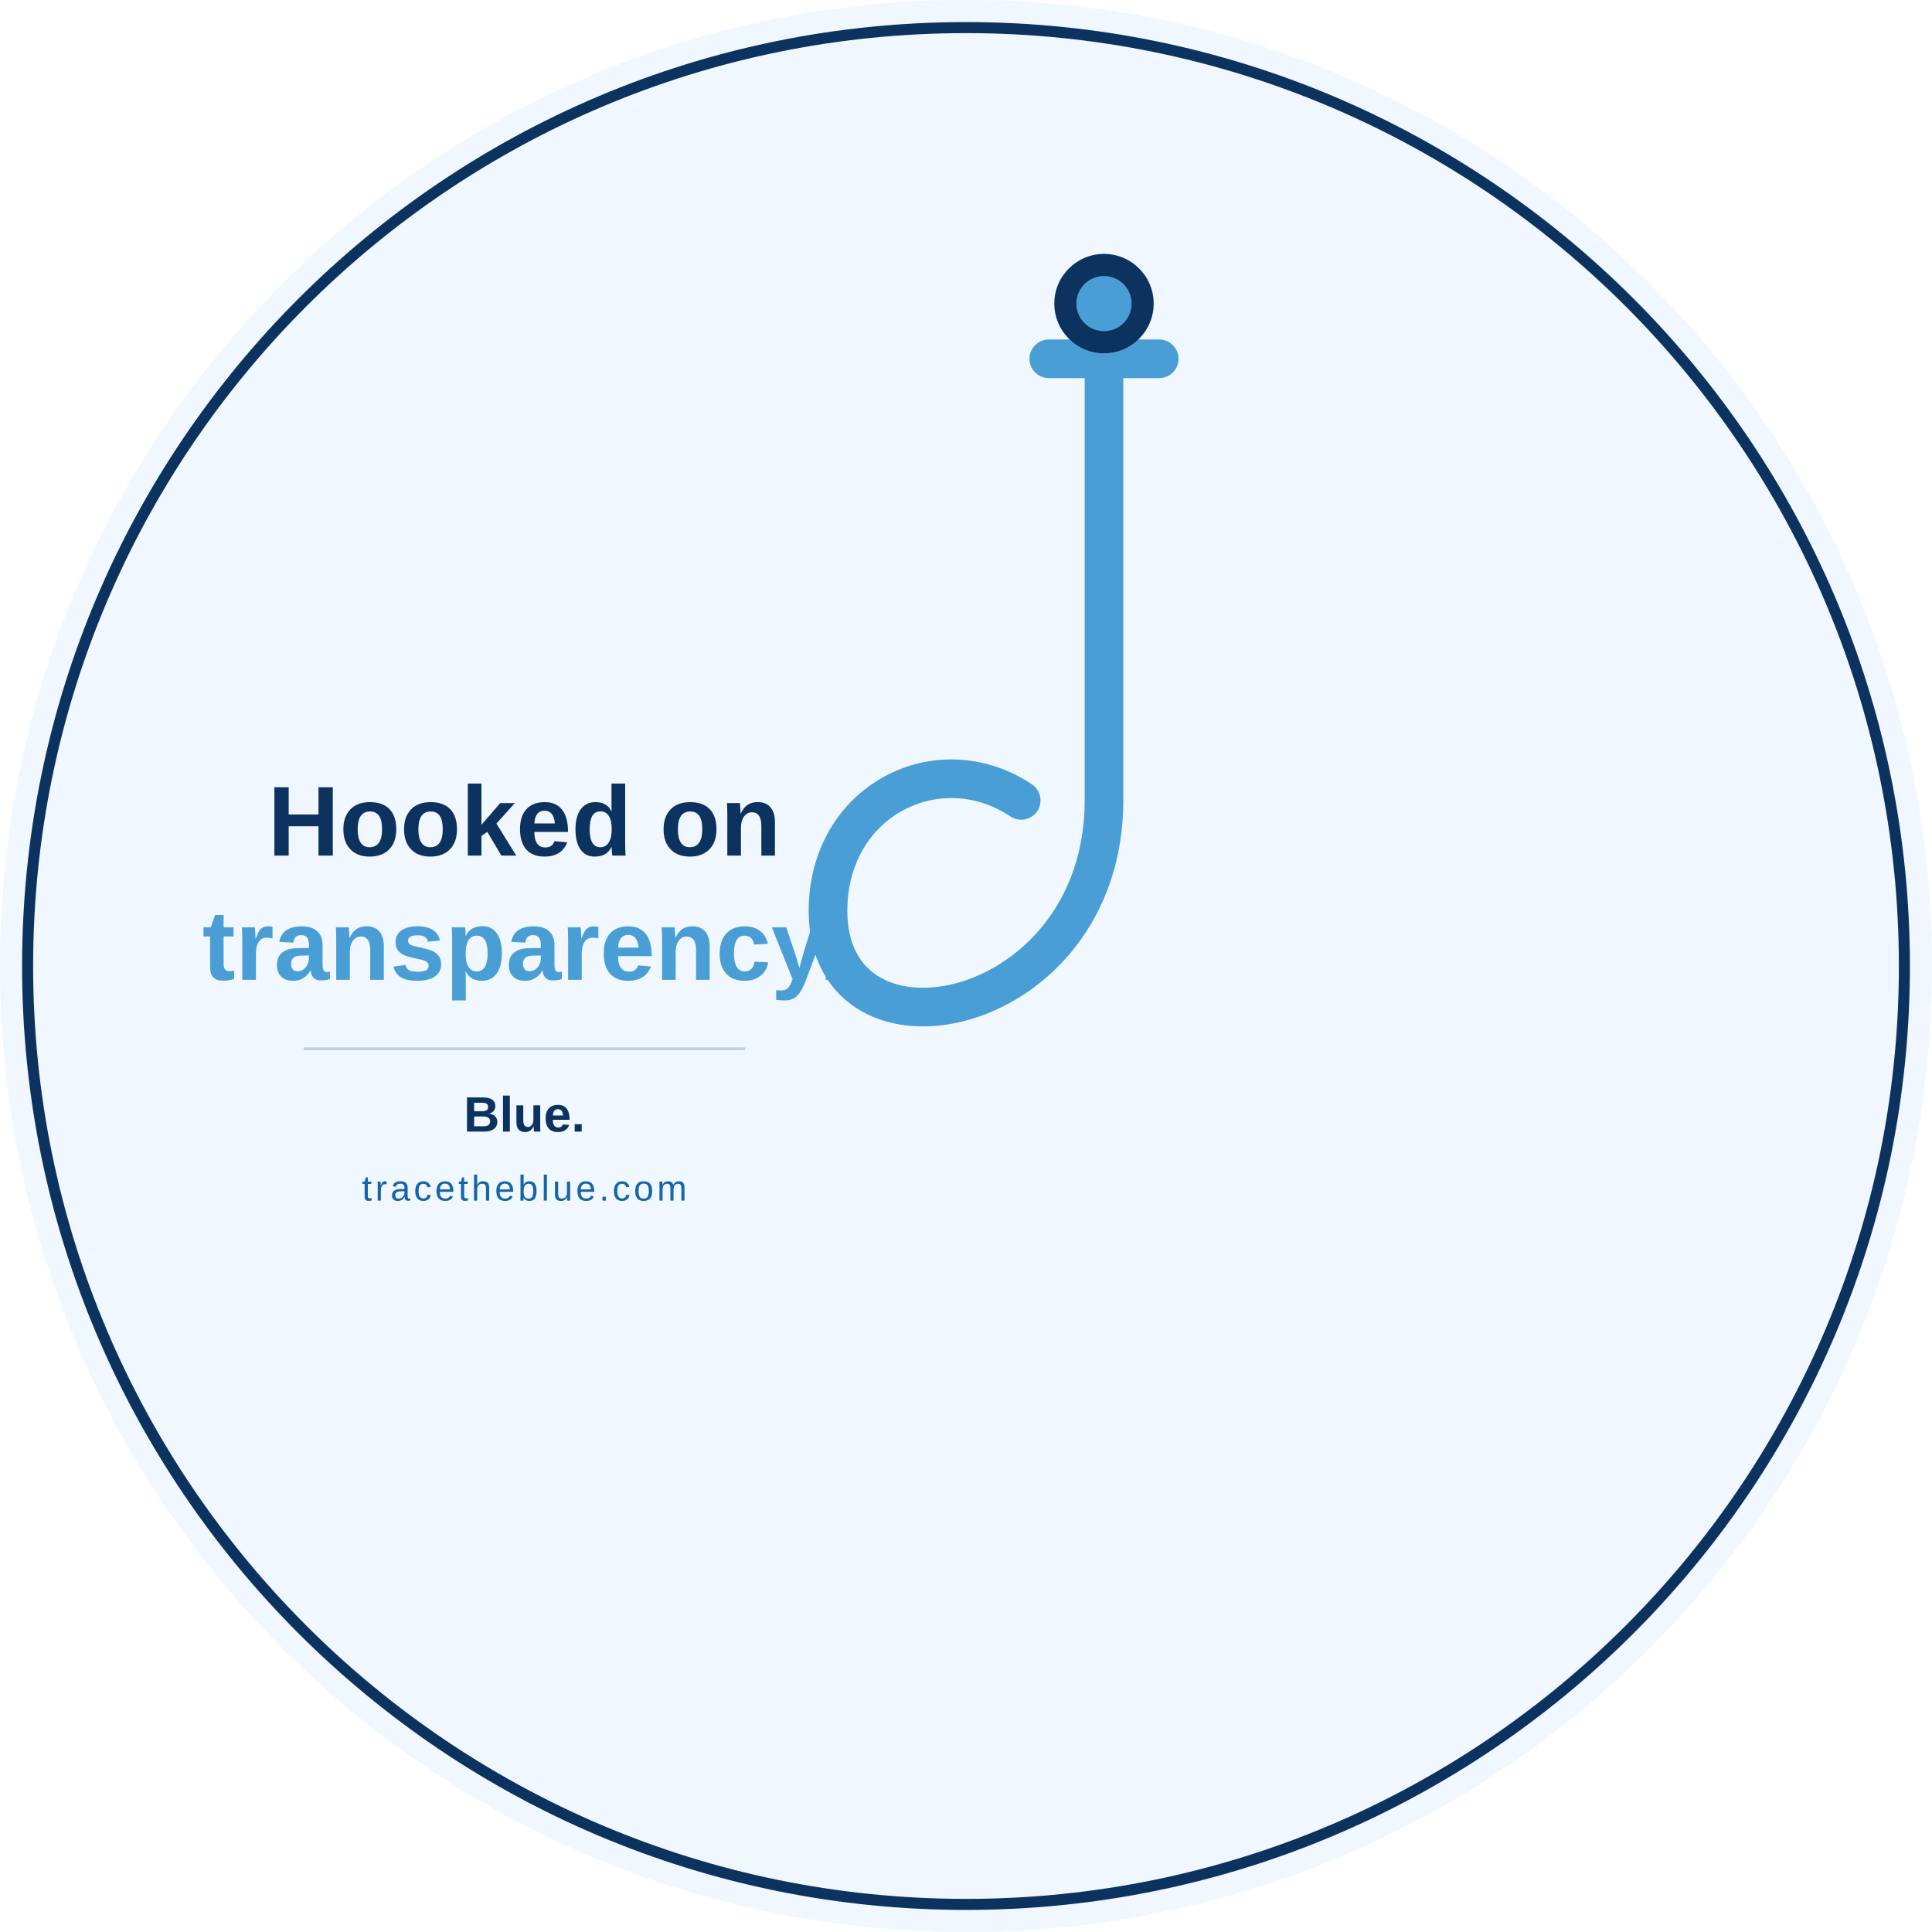
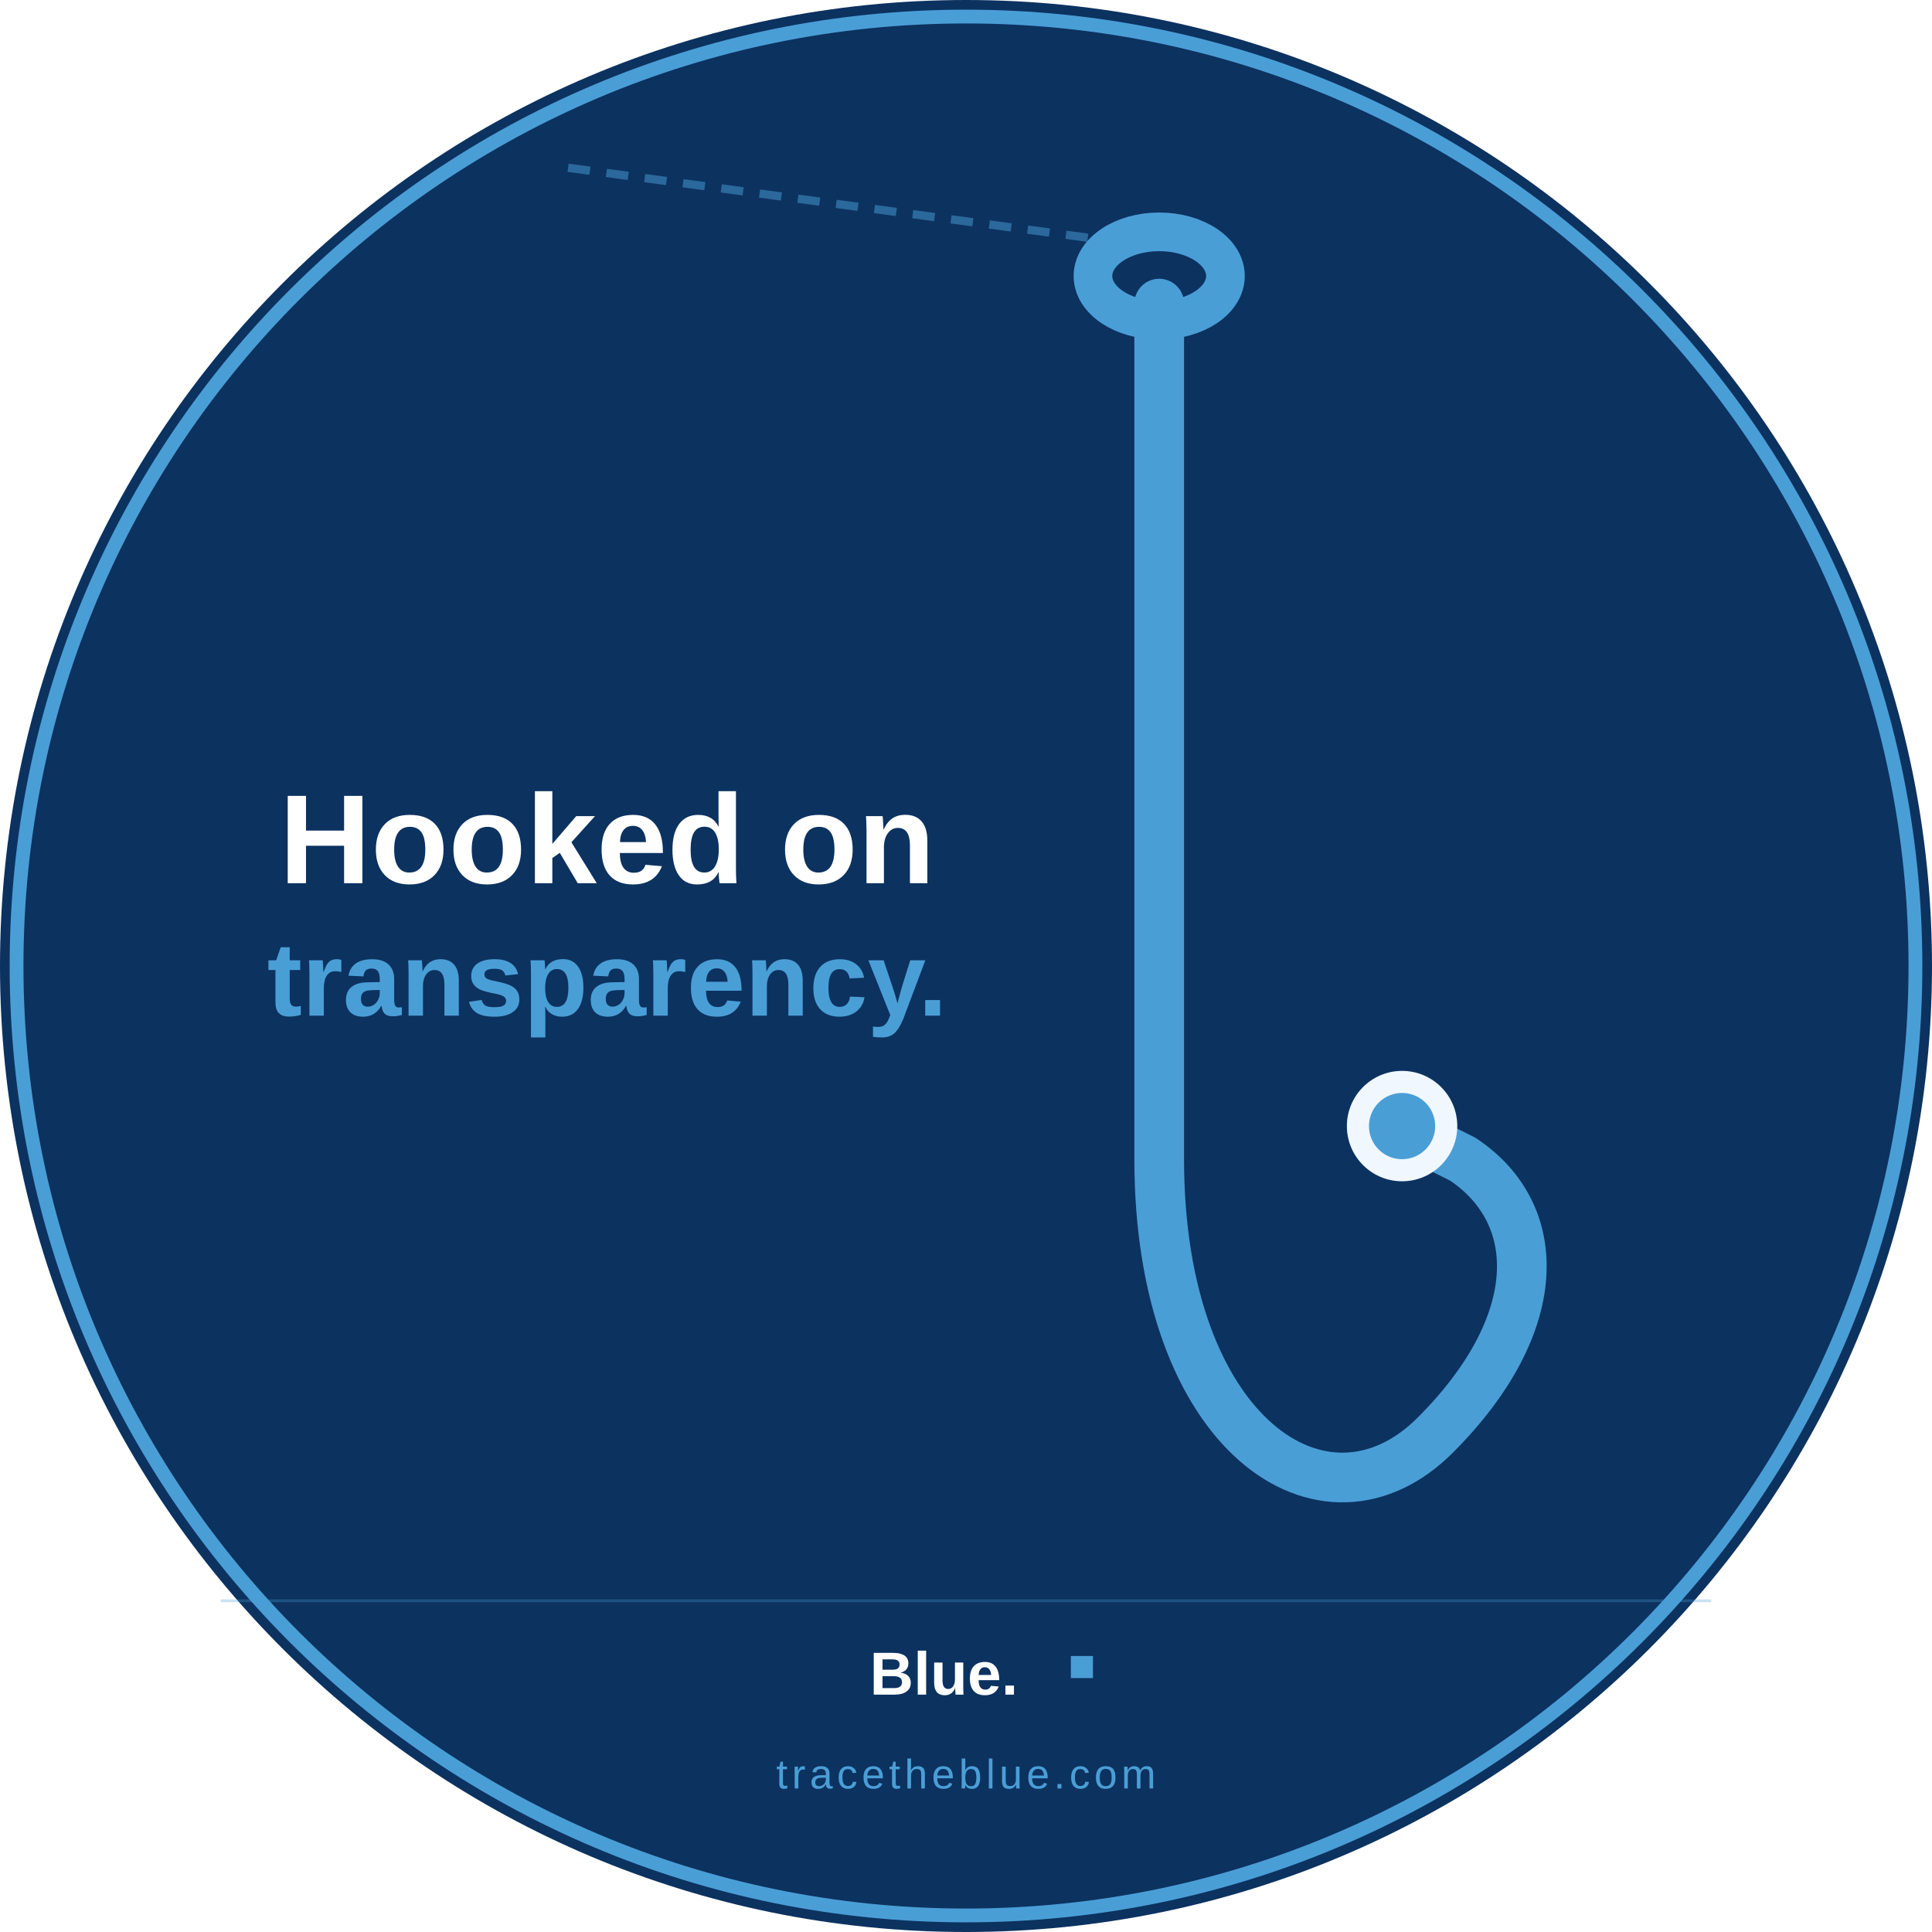
<svg xmlns="http://www.w3.org/2000/svg" viewBox="0 0 700 700" width="700" height="700">
  <rect width="700" height="700" fill="#FFFFFF" />
-   <circle cx="350" cy="350" r="350" fill="#F0F7FF" />
-   <circle cx="350" cy="350" r="340" fill="#F0F7FF" stroke="#0C3260" stroke-width="4" />
-   <g transform="translate(400, 130)">
-     <line x1="-20" y1="0" x2="20" y2="0" stroke="#4A9ED6" stroke-width="14" stroke-linecap="round" />
-     <path d="M 0,0 L 0,160 C 0,240 -100,260 -100,200 C -100,160 -60,140 -30,160" fill="none" stroke="#4A9ED6" stroke-width="14" stroke-linecap="round" stroke-linejoin="round" />
-     <circle cx="0" cy="-20" r="18" fill="#0C3260" />
-     <circle cx="0" cy="-20" r="10" fill="#4A9ED6" />
-   </g>
-   <text x="190" y="310" text-anchor="middle" font-family="Arial, Helvetica, sans-serif" font-size="36" font-weight="700" fill="#0C3260">Hooked on</text>
-   <text x="190" y="355" text-anchor="middle" font-family="Arial, Helvetica, sans-serif" font-size="36" font-weight="700" fill="#4A9ED6">transparency.</text>
-   <line x1="110" y1="380" x2="270" y2="380" stroke="#0C3260" stroke-width="1" opacity="0.2" />
-   <text x="190" y="410" text-anchor="middle" font-family="Arial, Helvetica, sans-serif" font-size="18" font-weight="700" fill="#0C3260">Blue.</text>
-   <text x="190" y="435" text-anchor="middle" font-family="Arial, Helvetica, sans-serif" font-size="13" fill="#1565A8" letter-spacing="1.2">tracetheblue.com</text>
+   <circle cx="350" cy="350" r="350" fill="#0C3260" />
+   <circle cx="350" cy="350" r="344" fill="none" stroke="#4A9ED6" stroke-width="5" />
+   <line x1="408" y1="88" x2="200" y2="60" stroke="#4A9ED6" stroke-width="3" stroke-dasharray="8 6" opacity="0.5" />
+   <ellipse cx="420" cy="100" rx="24" ry="16" fill="none" stroke="#4A9ED6" stroke-width="14" stroke-linecap="round" />
+   <path d="M 420,110 L 420,420 C 420,520 480,560 520,520 C 560,480 560,440 530,420 L 510,410" fill="none" stroke="#4A9ED6" stroke-width="18" stroke-linecap="round" stroke-linejoin="round" />
+   <circle cx="508" cy="408" r="20" fill="#F0F7FF" />
+   <circle cx="508" cy="408" r="12" fill="#4A9ED6" />
+   <text x="220" y="320" text-anchor="middle" font-family="Arial, Helvetica, sans-serif" font-size="46" font-weight="700" fill="#FFFFFF">Hooked on</text>
+   <text x="220" y="368" text-anchor="middle" font-family="Arial, Helvetica, sans-serif" font-size="38" font-weight="700" fill="#4A9ED6">transparency.</text>
+   <line x1="80" y1="580" x2="620" y2="580" stroke="#4A9ED6" stroke-width="1" opacity="0.3" />
+   <text x="342" y="614" text-anchor="middle" font-family="Arial, Helvetica, sans-serif" font-size="22" font-weight="700" fill="#FFFFFF">Blue.</text>
+   <rect x="388" y="600" width="8" height="8" fill="#4A9ED6" />
+   <text x="350" y="648" text-anchor="middle" font-family="Arial, Helvetica, sans-serif" font-size="15" fill="#4A9ED6" letter-spacing="1.5">tracetheblue.com</text>
</svg>
